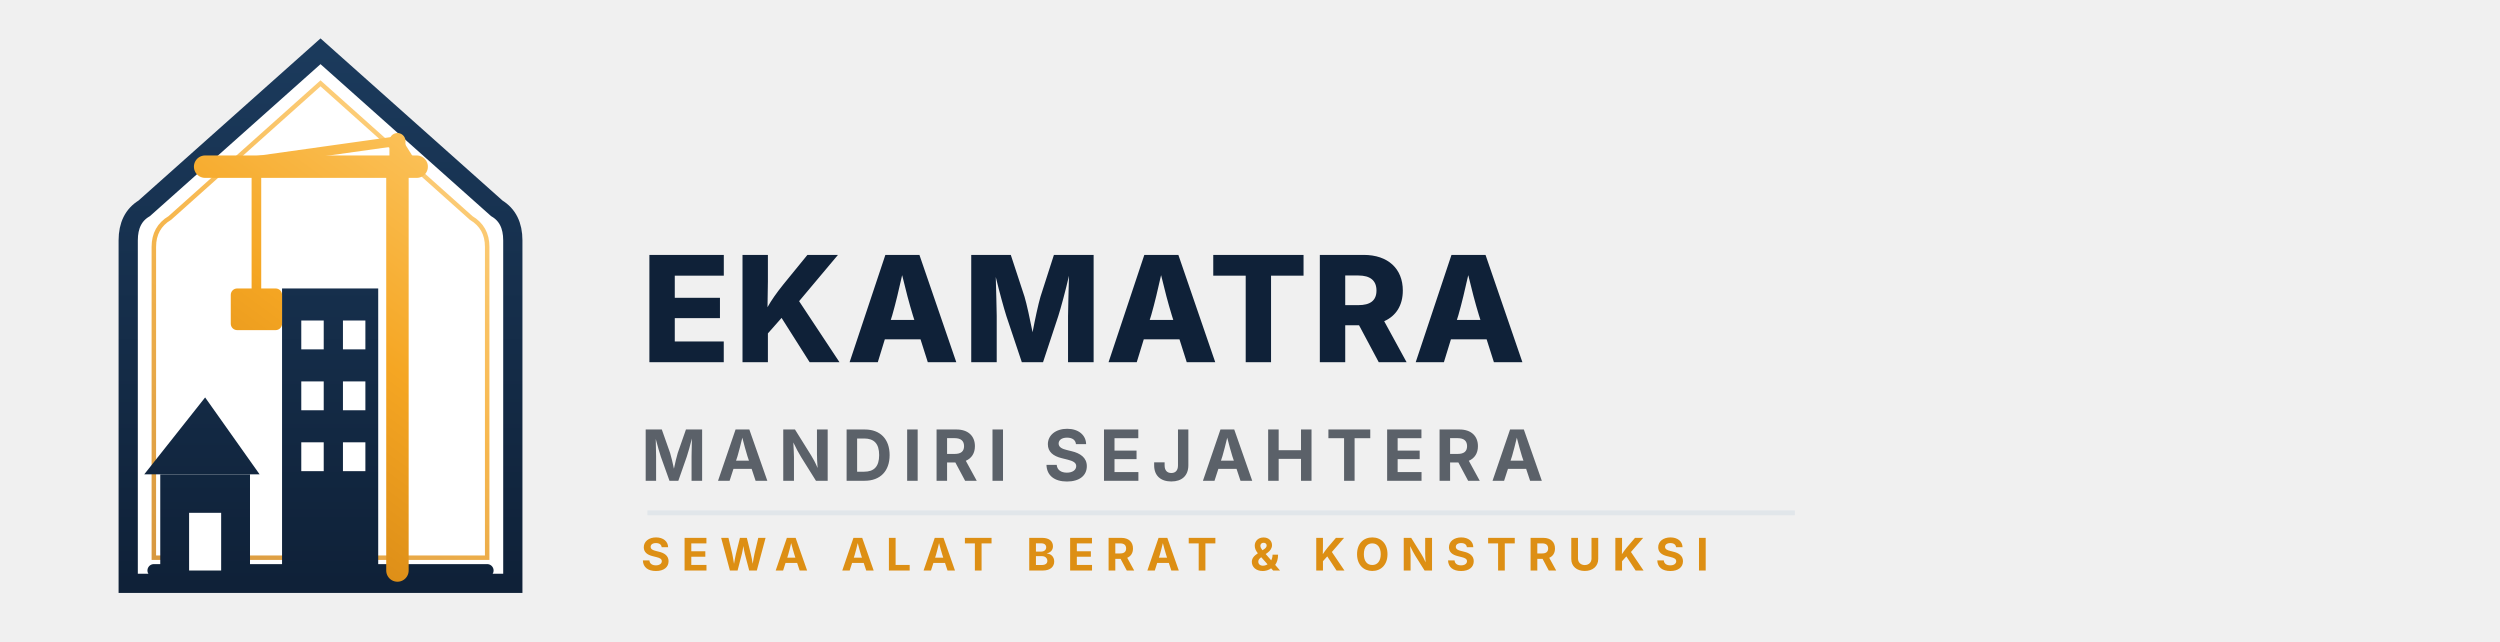
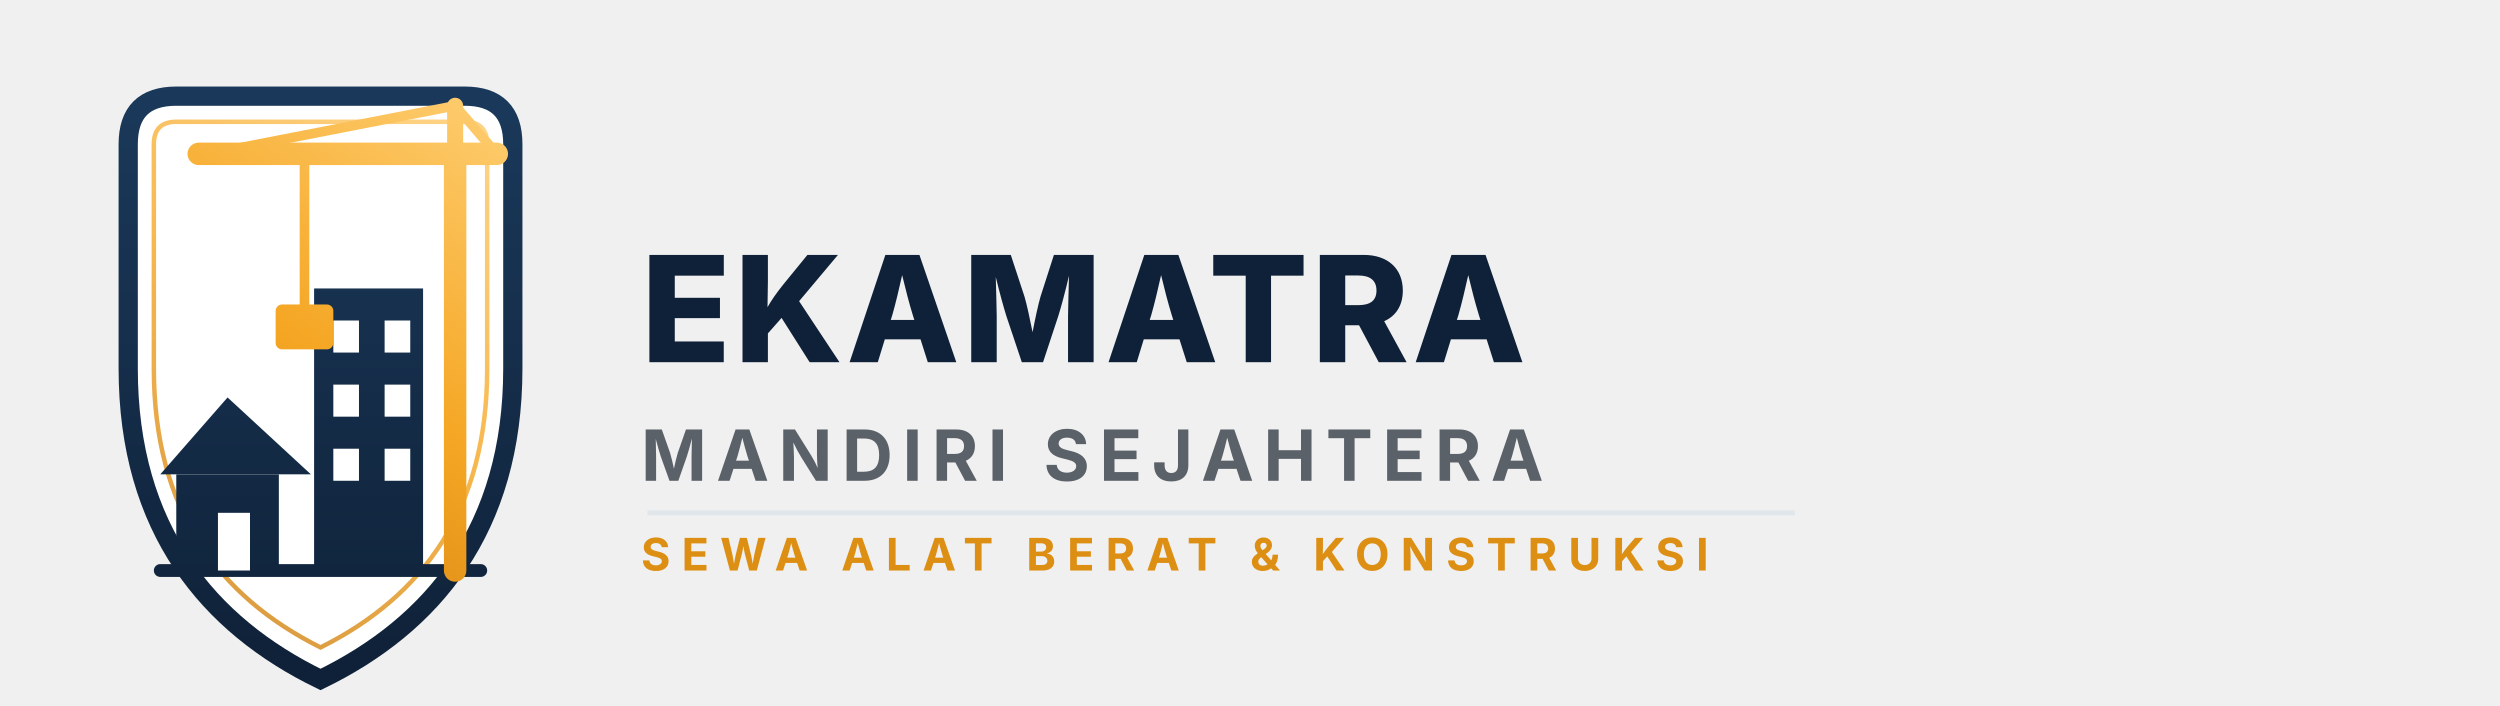
- <svg xmlns="http://www.w3.org/2000/svg" viewBox="0 0 780 200">
+ <svg xmlns="http://www.w3.org/2000/svg" viewBox="0 0 780 220">
  <defs>
-     <linearGradient id="goldh" gradientUnits="userSpaceOnUse" x1="40" y1="182" x2="160" y2="16">
+     <linearGradient id="goldh" gradientUnits="userSpaceOnUse" x1="40" y1="200" x2="160" y2="20">
      <stop offset="0%" stop-color="#c97a0e" />
      <stop offset="50%" stop-color="#f5a623" />
      <stop offset="100%" stop-color="#ffd27a" />
    </linearGradient>
-     <linearGradient id="navyh" gradientUnits="userSpaceOnUse" x1="100" y1="16" x2="100" y2="182">
+     <linearGradient id="navyh" gradientUnits="userSpaceOnUse" x1="100" y1="20" x2="100" y2="210">
      <stop offset="0%" stop-color="#1b3a5c" />
      <stop offset="100%" stop-color="#0f2138" />
    </linearGradient>
  </defs>
  <g>
-     <path d="M100,16 L155,65 Q160,68 160,75 L160,182 L40,182 L40,75 Q40,68 45,65 Z" fill="#ffffff" stroke="url(#navyh)" stroke-width="6" />
-     <path d="M100,26 L147,68 Q152,71 152,77 L152,174 L48,174 L48,77 Q48,71 53,68 Z" fill="none" stroke="url(#goldh)" stroke-width="1.4" opacity="0.8" />
-     <line x1="48" y1="178" x2="152" y2="178" stroke="url(#navyh)" stroke-width="4" stroke-linecap="round" />
-     <rect x="50" y="148" width="28" height="30" fill="url(#navyh)" />
-     <path d="M45,148 L81,148 L64,124 Z" fill="url(#navyh)" />
-     <rect x="59" y="160" width="10" height="18" fill="#ffffff" />
-     <rect x="88" y="90" width="30" height="88" fill="url(#navyh)" />
+     <path d="M55,30 Q40,30 40,45 L40,115 C40,165 65,195 100,212 C135,195 160,165 160,115 L160,45 Q160,30 145,30 Z" fill="#ffffff" stroke="url(#navyh)" stroke-width="6" />
+     <path d="M55,38 Q48,38 48,45 L48,115 C48,159 68,186 100,202 C132,186 152,159 152,115 L152,45 Q152,38 145,38 Z" fill="none" stroke="url(#goldh)" stroke-width="1.4" opacity="0.8" />
+     <line x1="50" y1="178" x2="150" y2="178" stroke="url(#navyh)" stroke-width="4" stroke-linecap="round" />
+     <rect x="55" y="148" width="32" height="30" fill="url(#navyh)" />
+     <path d="M50,148 L97,148 L71,124 Z" fill="url(#navyh)" />
+     <rect x="68" y="160" width="10" height="18" fill="#ffffff" />
+     <rect x="98" y="90" width="34" height="88" fill="url(#navyh)" />
    <g fill="#ffffff">
-       <rect x="94" y="100" width="7" height="9" />
-       <rect x="107" y="100" width="7" height="9" />
-       <rect x="94" y="119" width="7" height="9" />
-       <rect x="107" y="119" width="7" height="9" />
-       <rect x="94" y="138" width="7" height="9" />
-       <rect x="107" y="138" width="7" height="9" />
+       <rect x="104" y="100" width="8" height="10" />
+       <rect x="120" y="100" width="8" height="10" />
+       <rect x="104" y="120" width="8" height="10" />
+       <rect x="120" y="120" width="8" height="10" />
+       <rect x="104" y="140" width="8" height="10" />
+       <rect x="120" y="140" width="8" height="10" />
    </g>
-     <line x1="124" y1="178" x2="124" y2="52" stroke="url(#goldh)" stroke-width="7" stroke-linecap="round" />
-     <line x1="64" y1="52" x2="130" y2="52" stroke="url(#goldh)" stroke-width="7" stroke-linecap="round" />
-     <line x1="124" y1="52" x2="124" y2="44" stroke="url(#goldh)" stroke-width="5" stroke-linecap="round" />
-     <path d="M124,44 L67,52 M124,44 L129,52" fill="none" stroke="url(#goldh)" stroke-width="3" stroke-linecap="round" />
-     <line x1="80" y1="52" x2="80" y2="90" stroke="url(#goldh)" stroke-width="3" stroke-linecap="round" />
-     <rect x="72" y="90" width="16" height="13" rx="2" fill="url(#goldh)" />
+     <line x1="142" y1="178" x2="142" y2="48" stroke="url(#goldh)" stroke-width="7" stroke-linecap="round" />
+     <line x1="62" y1="48" x2="155" y2="48" stroke="url(#goldh)" stroke-width="7" stroke-linecap="round" />
+     <line x1="142" y1="48" x2="142" y2="33" stroke="url(#goldh)" stroke-width="5" stroke-linecap="round" />
+     <path d="M142,33 L65,48 M142,33 L155,48" fill="none" stroke="url(#goldh)" stroke-width="3" stroke-linecap="round" />
+     <line x1="95" y1="48" x2="95" y2="95" stroke="url(#goldh)" stroke-width="3" stroke-linecap="round" />
+     <rect x="86" y="95" width="18" height="14" rx="2" fill="url(#goldh)" />
  </g>
  <text x="200" y="113" font-family="Inter, Arial, sans-serif" font-weight="800" font-size="46" letter-spacing="1" fill="#0f2138">EKAMATRA</text>
  <text x="200" y="150" font-family="Inter, Arial, sans-serif" font-weight="700" font-size="22" letter-spacing="3" fill="#5b6169">MANDIRI SEJAHTERA</text>
  <text x="200" y="178" font-family="Inter, Arial, sans-serif" font-weight="700" font-size="14" letter-spacing="3.5" fill="#dd8f14">SEWA ALAT BERAT &amp; KONSTRUKSI</text>
  <line x1="202" y1="160" x2="560" y2="160" stroke="#e1e6ea" stroke-width="1.5" />
</svg>
